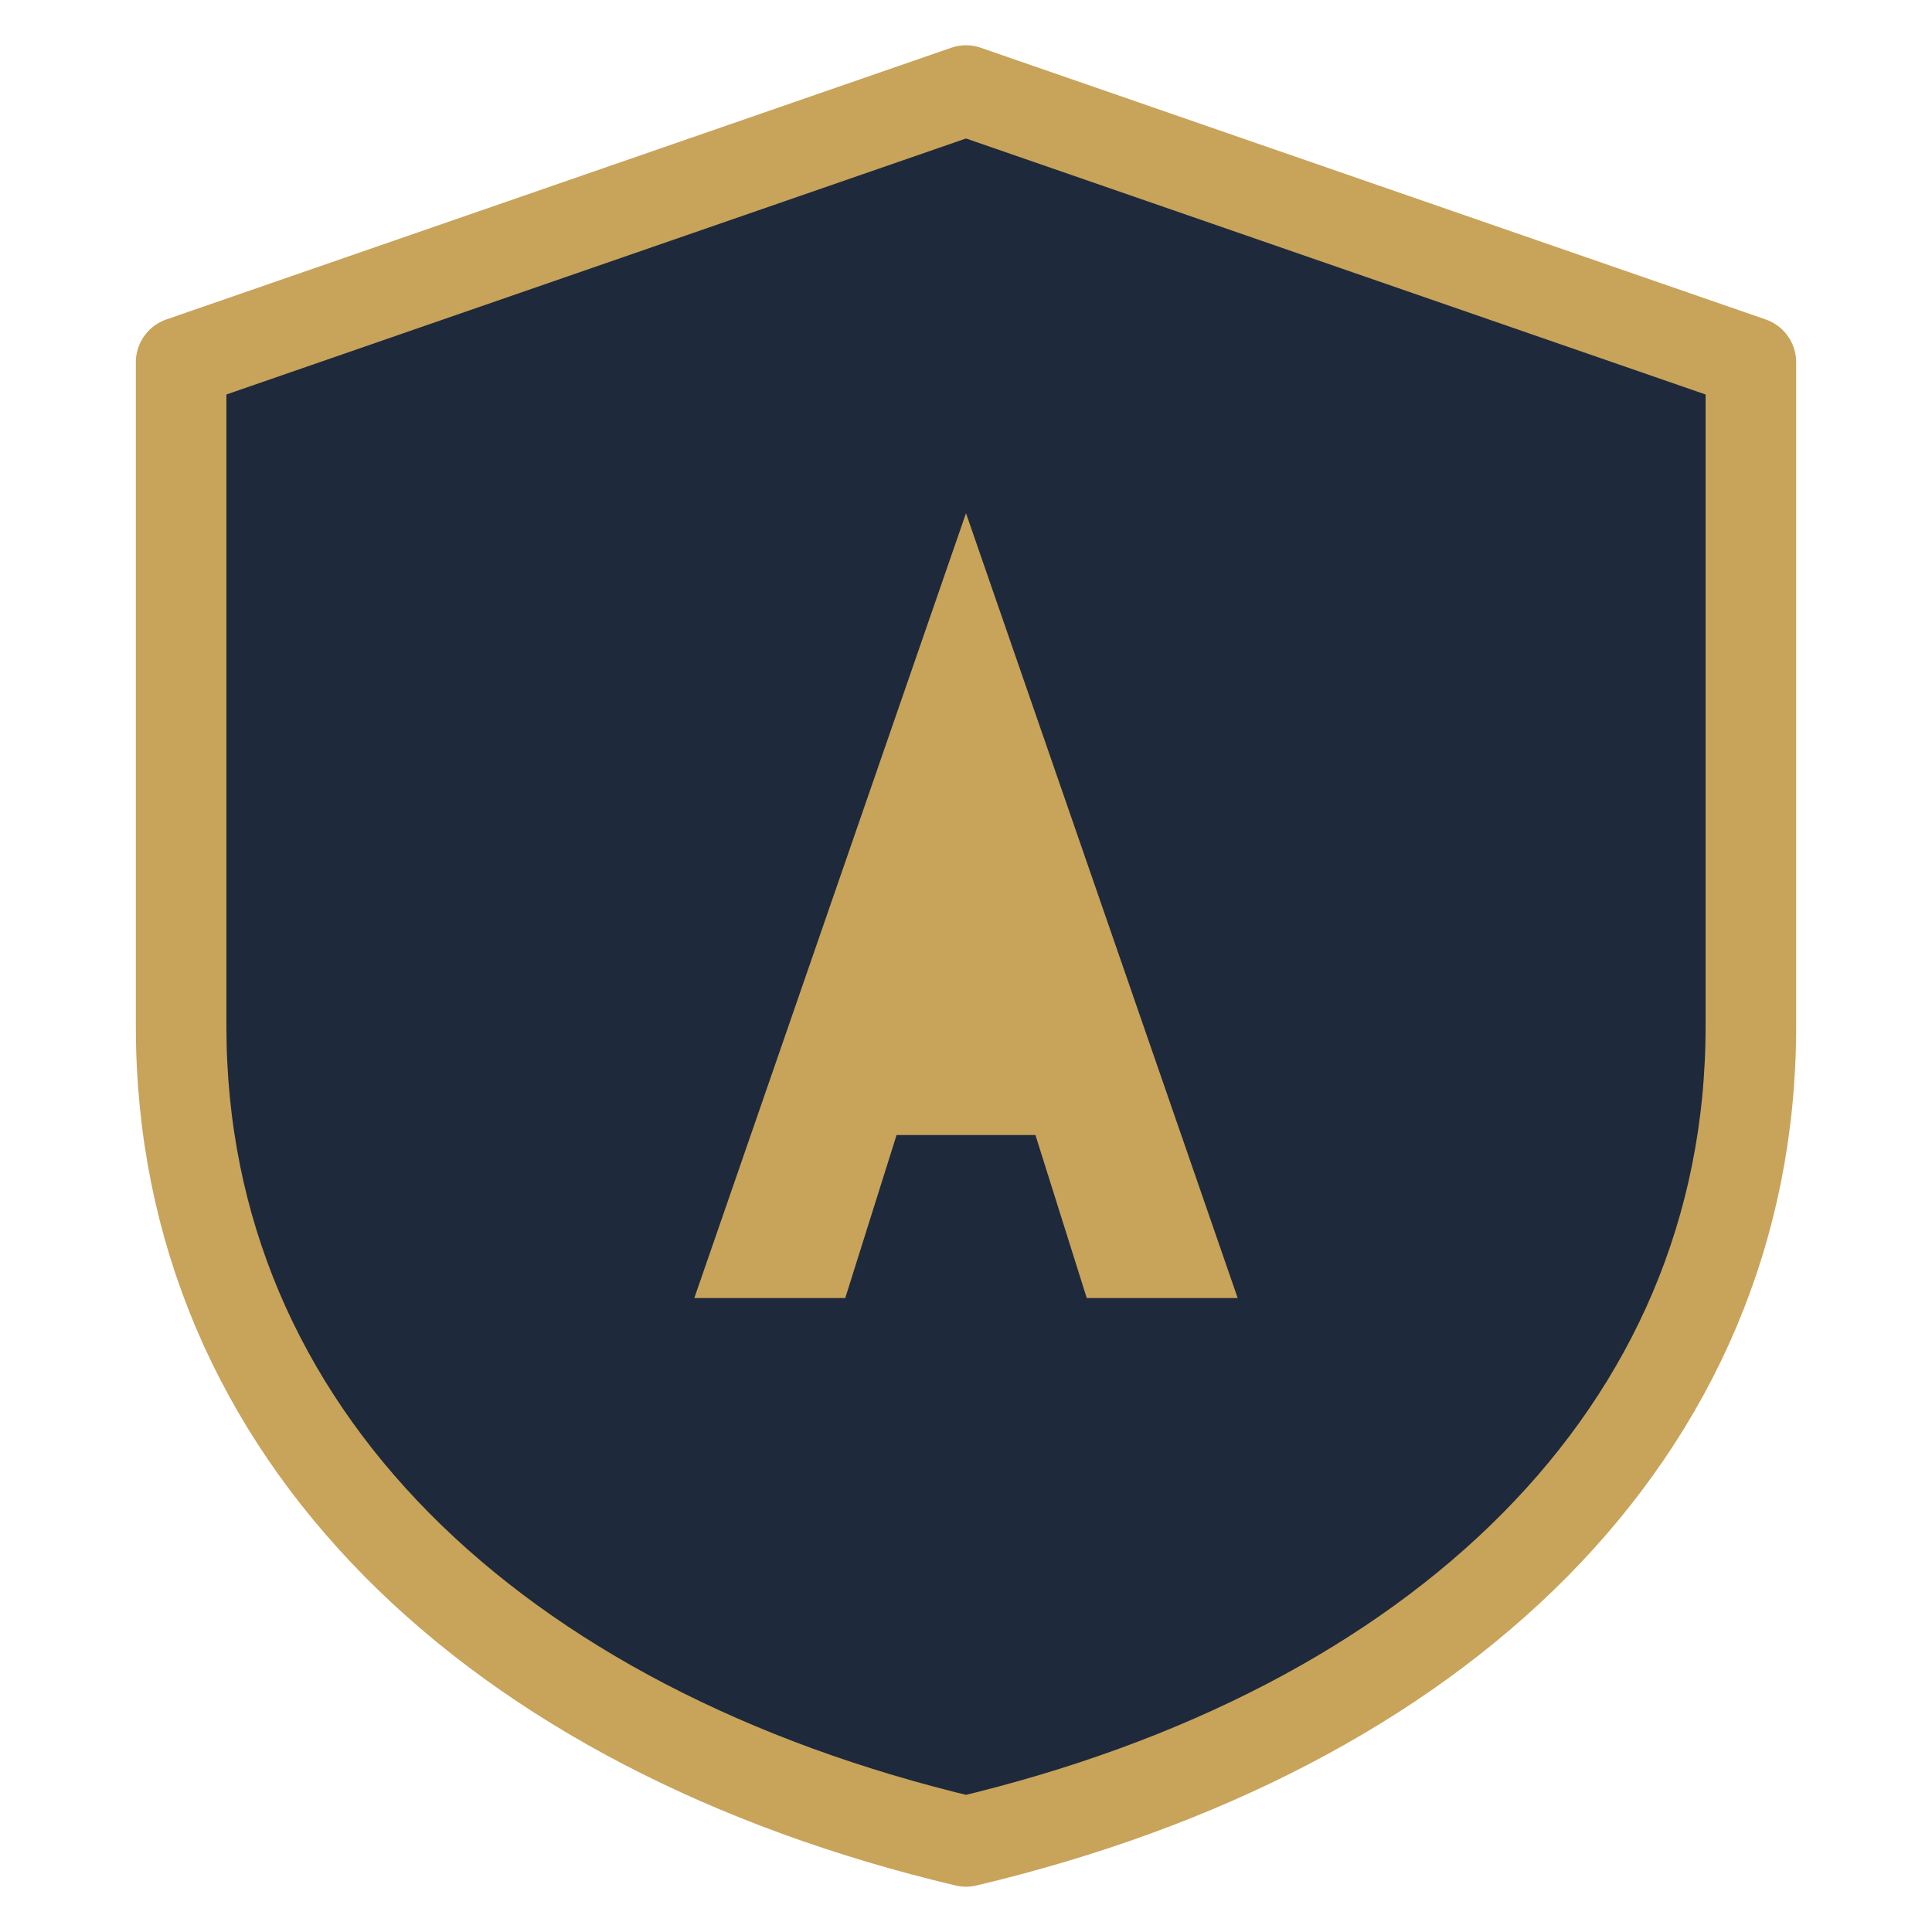
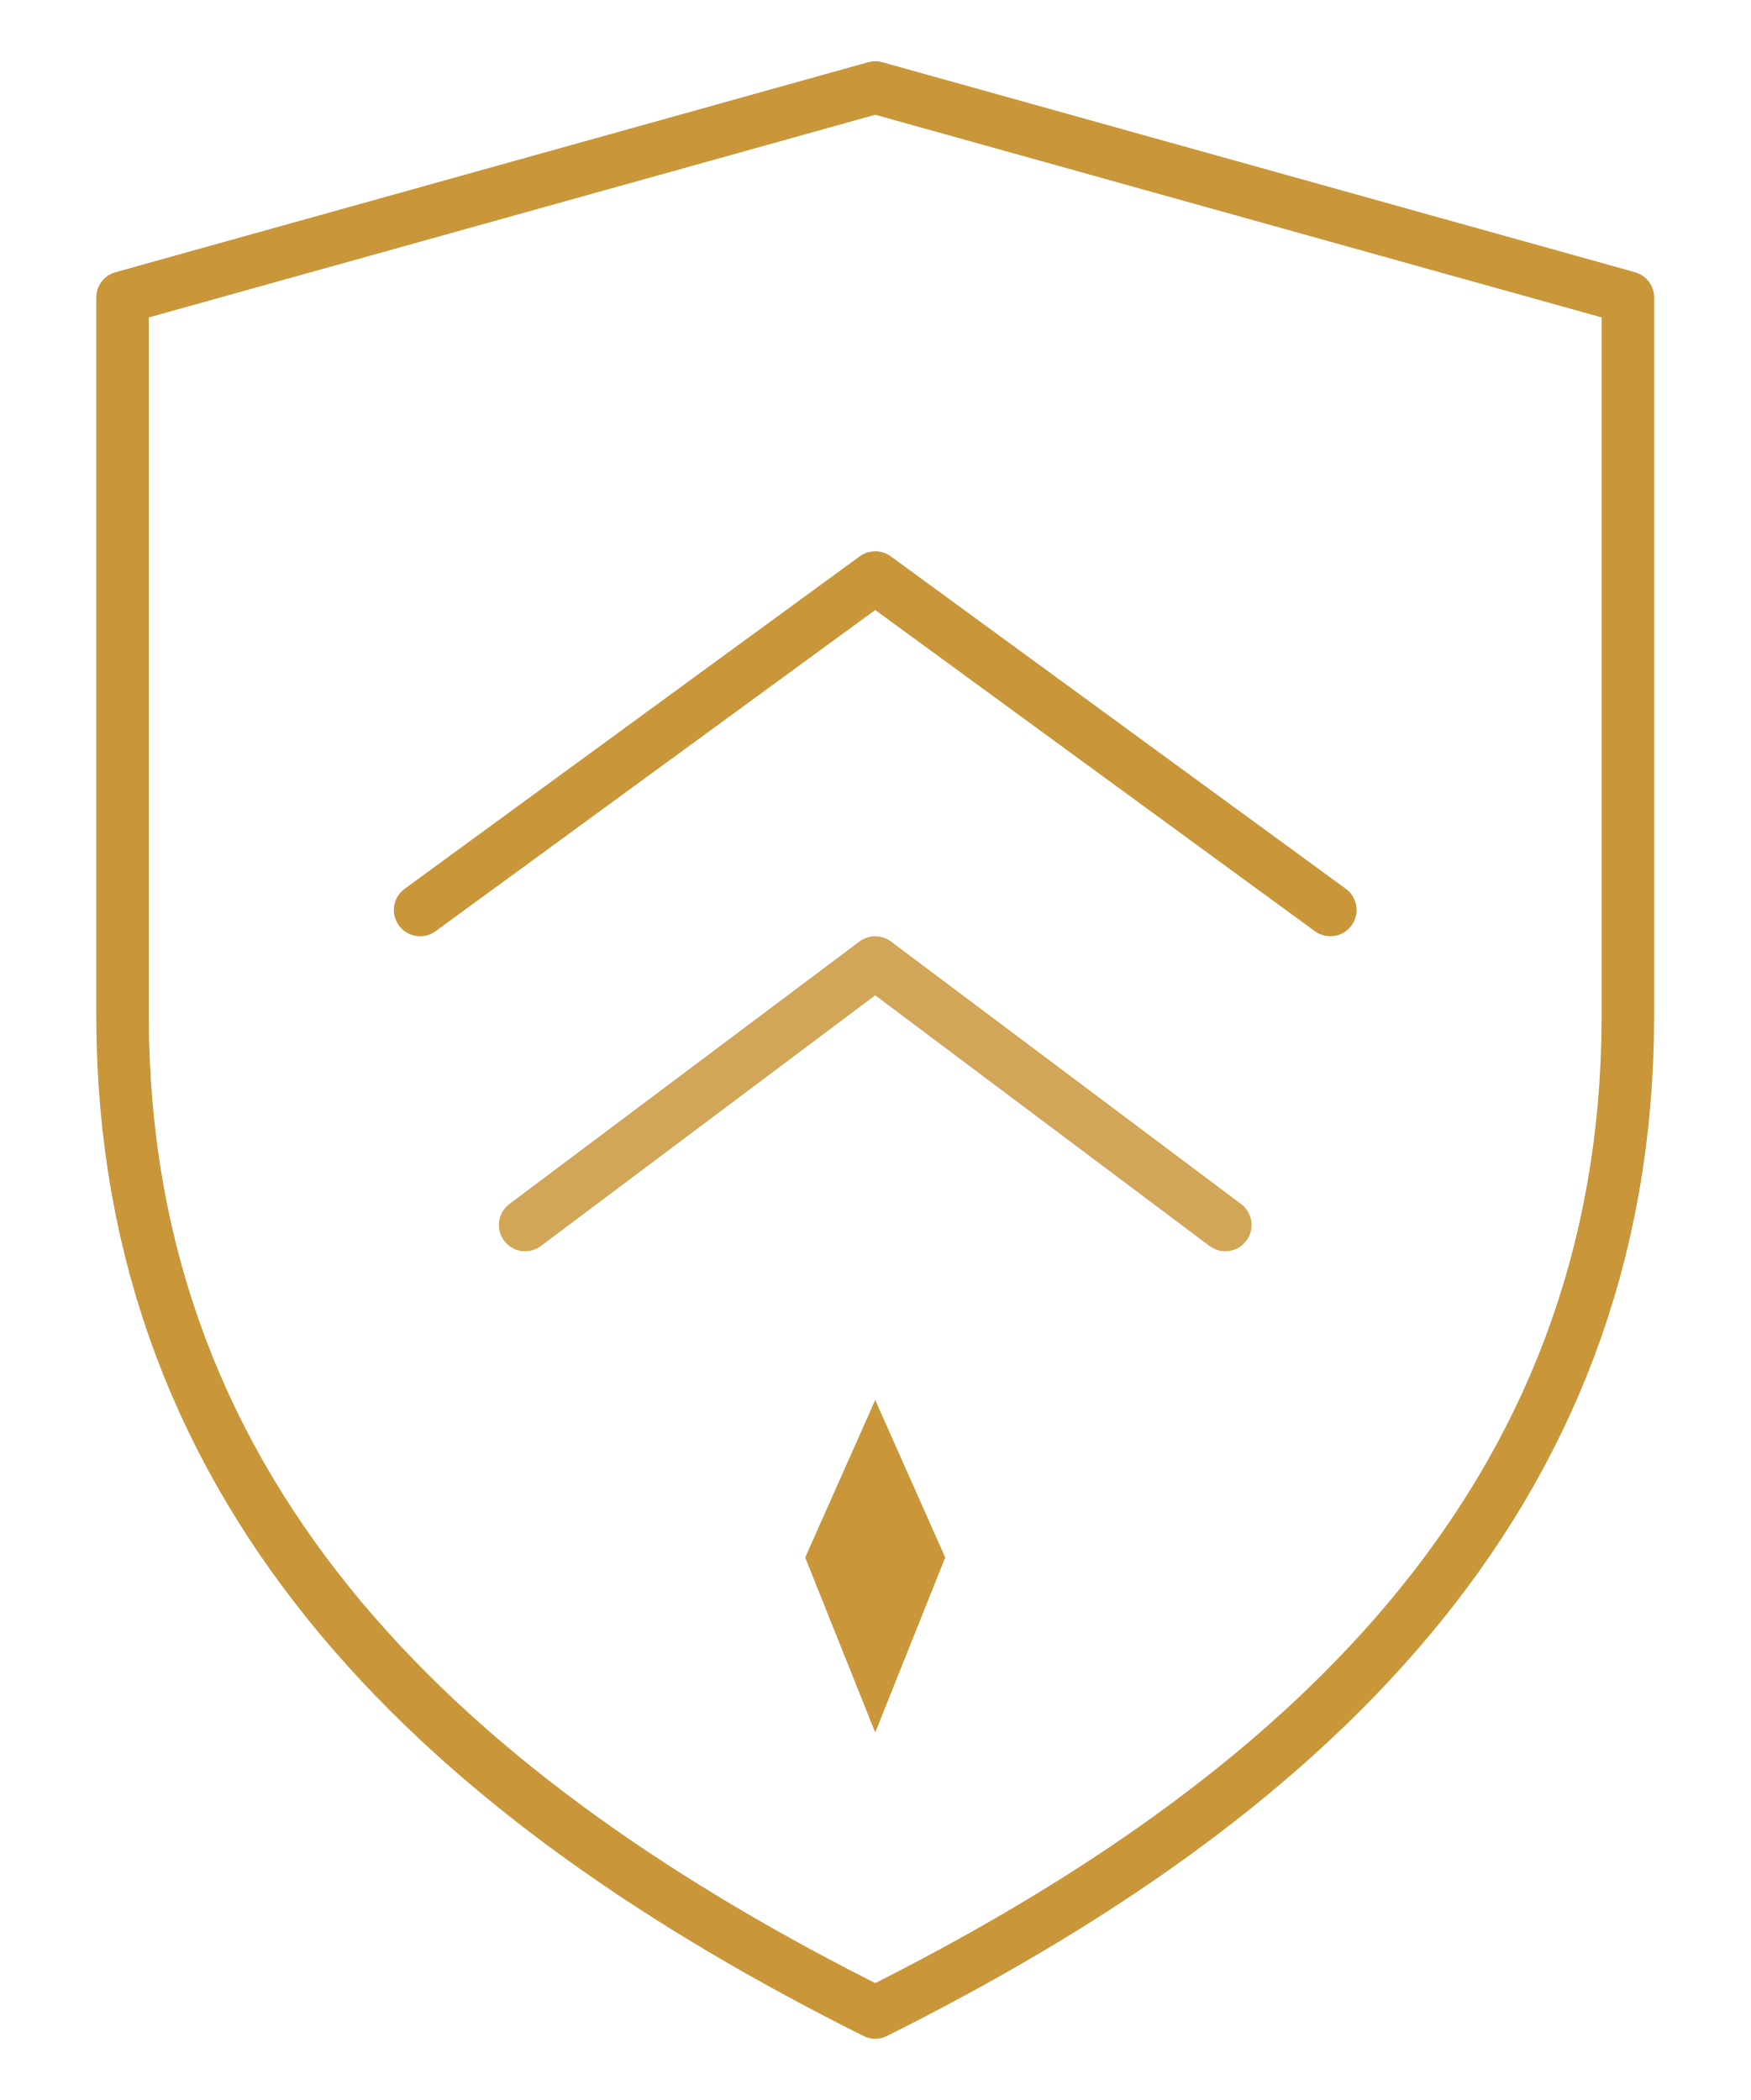
- <svg xmlns="http://www.w3.org/2000/svg" viewBox="0 0 64 64" role="img" aria-label="Guild sigil">
-   <path d="M32 3 58 12v22c0 13.5-10.4 23.3-26 27C16.4 57.3 6 47.5 6 34V12L32 3z" fill="#1e293b" stroke="#c8a35a" stroke-width="3" stroke-linejoin="round" />
-   <path d="M32 17 41 43H36l-1.7-5.4h-4.6L28 43h-5l9-26z" fill="#c8a35a" />
+ <svg xmlns="http://www.w3.org/2000/svg" viewBox="0 0 100 120" fill="none" stroke="#c9973a" stroke-width="3" stroke-linejoin="round" stroke-linecap="round">
+   <path d="M50 5 L93 17 V58 C93 86 74 103 50 115 C26 103 7 86 7 58 V17 Z" />
+   <path d="M24 52 L50 33 L76 52" />
+   <path d="M30 70 L50 55 L70 70" opacity="0.85" />
+   <path d="M50 80 L54 89 L50 99 L46 89 Z" fill="#c9973a" stroke="none" />
</svg>
